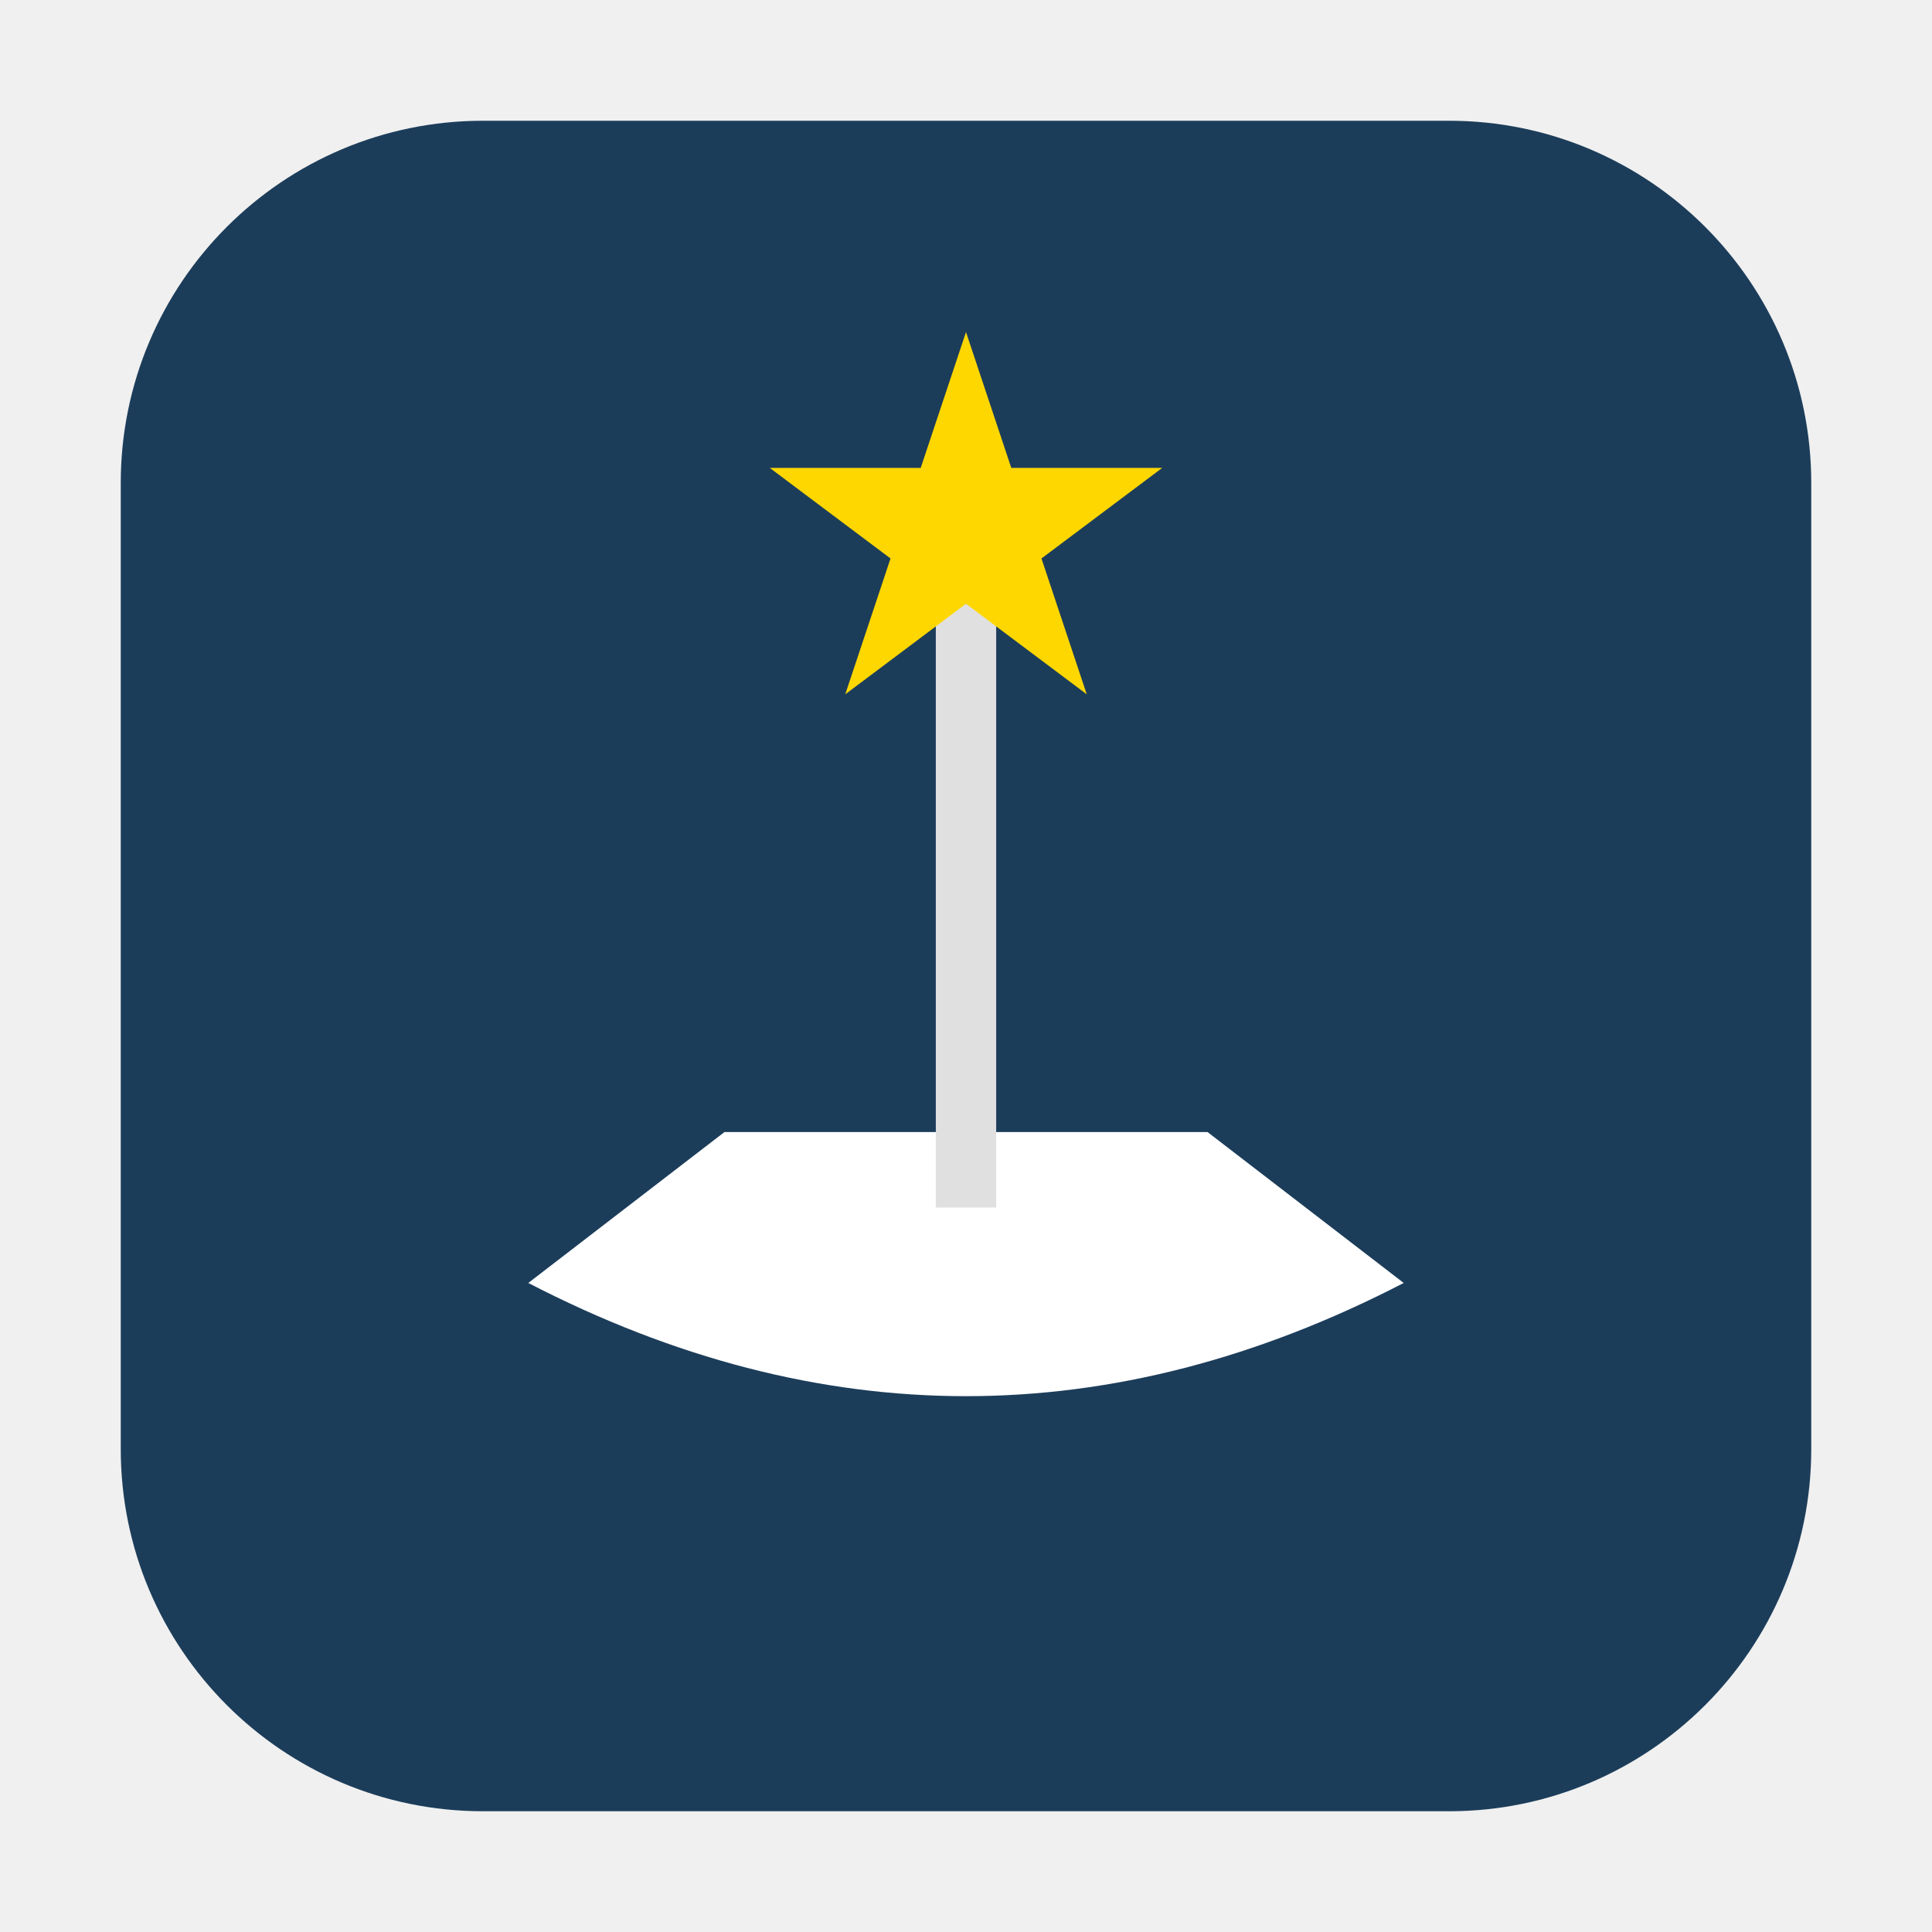
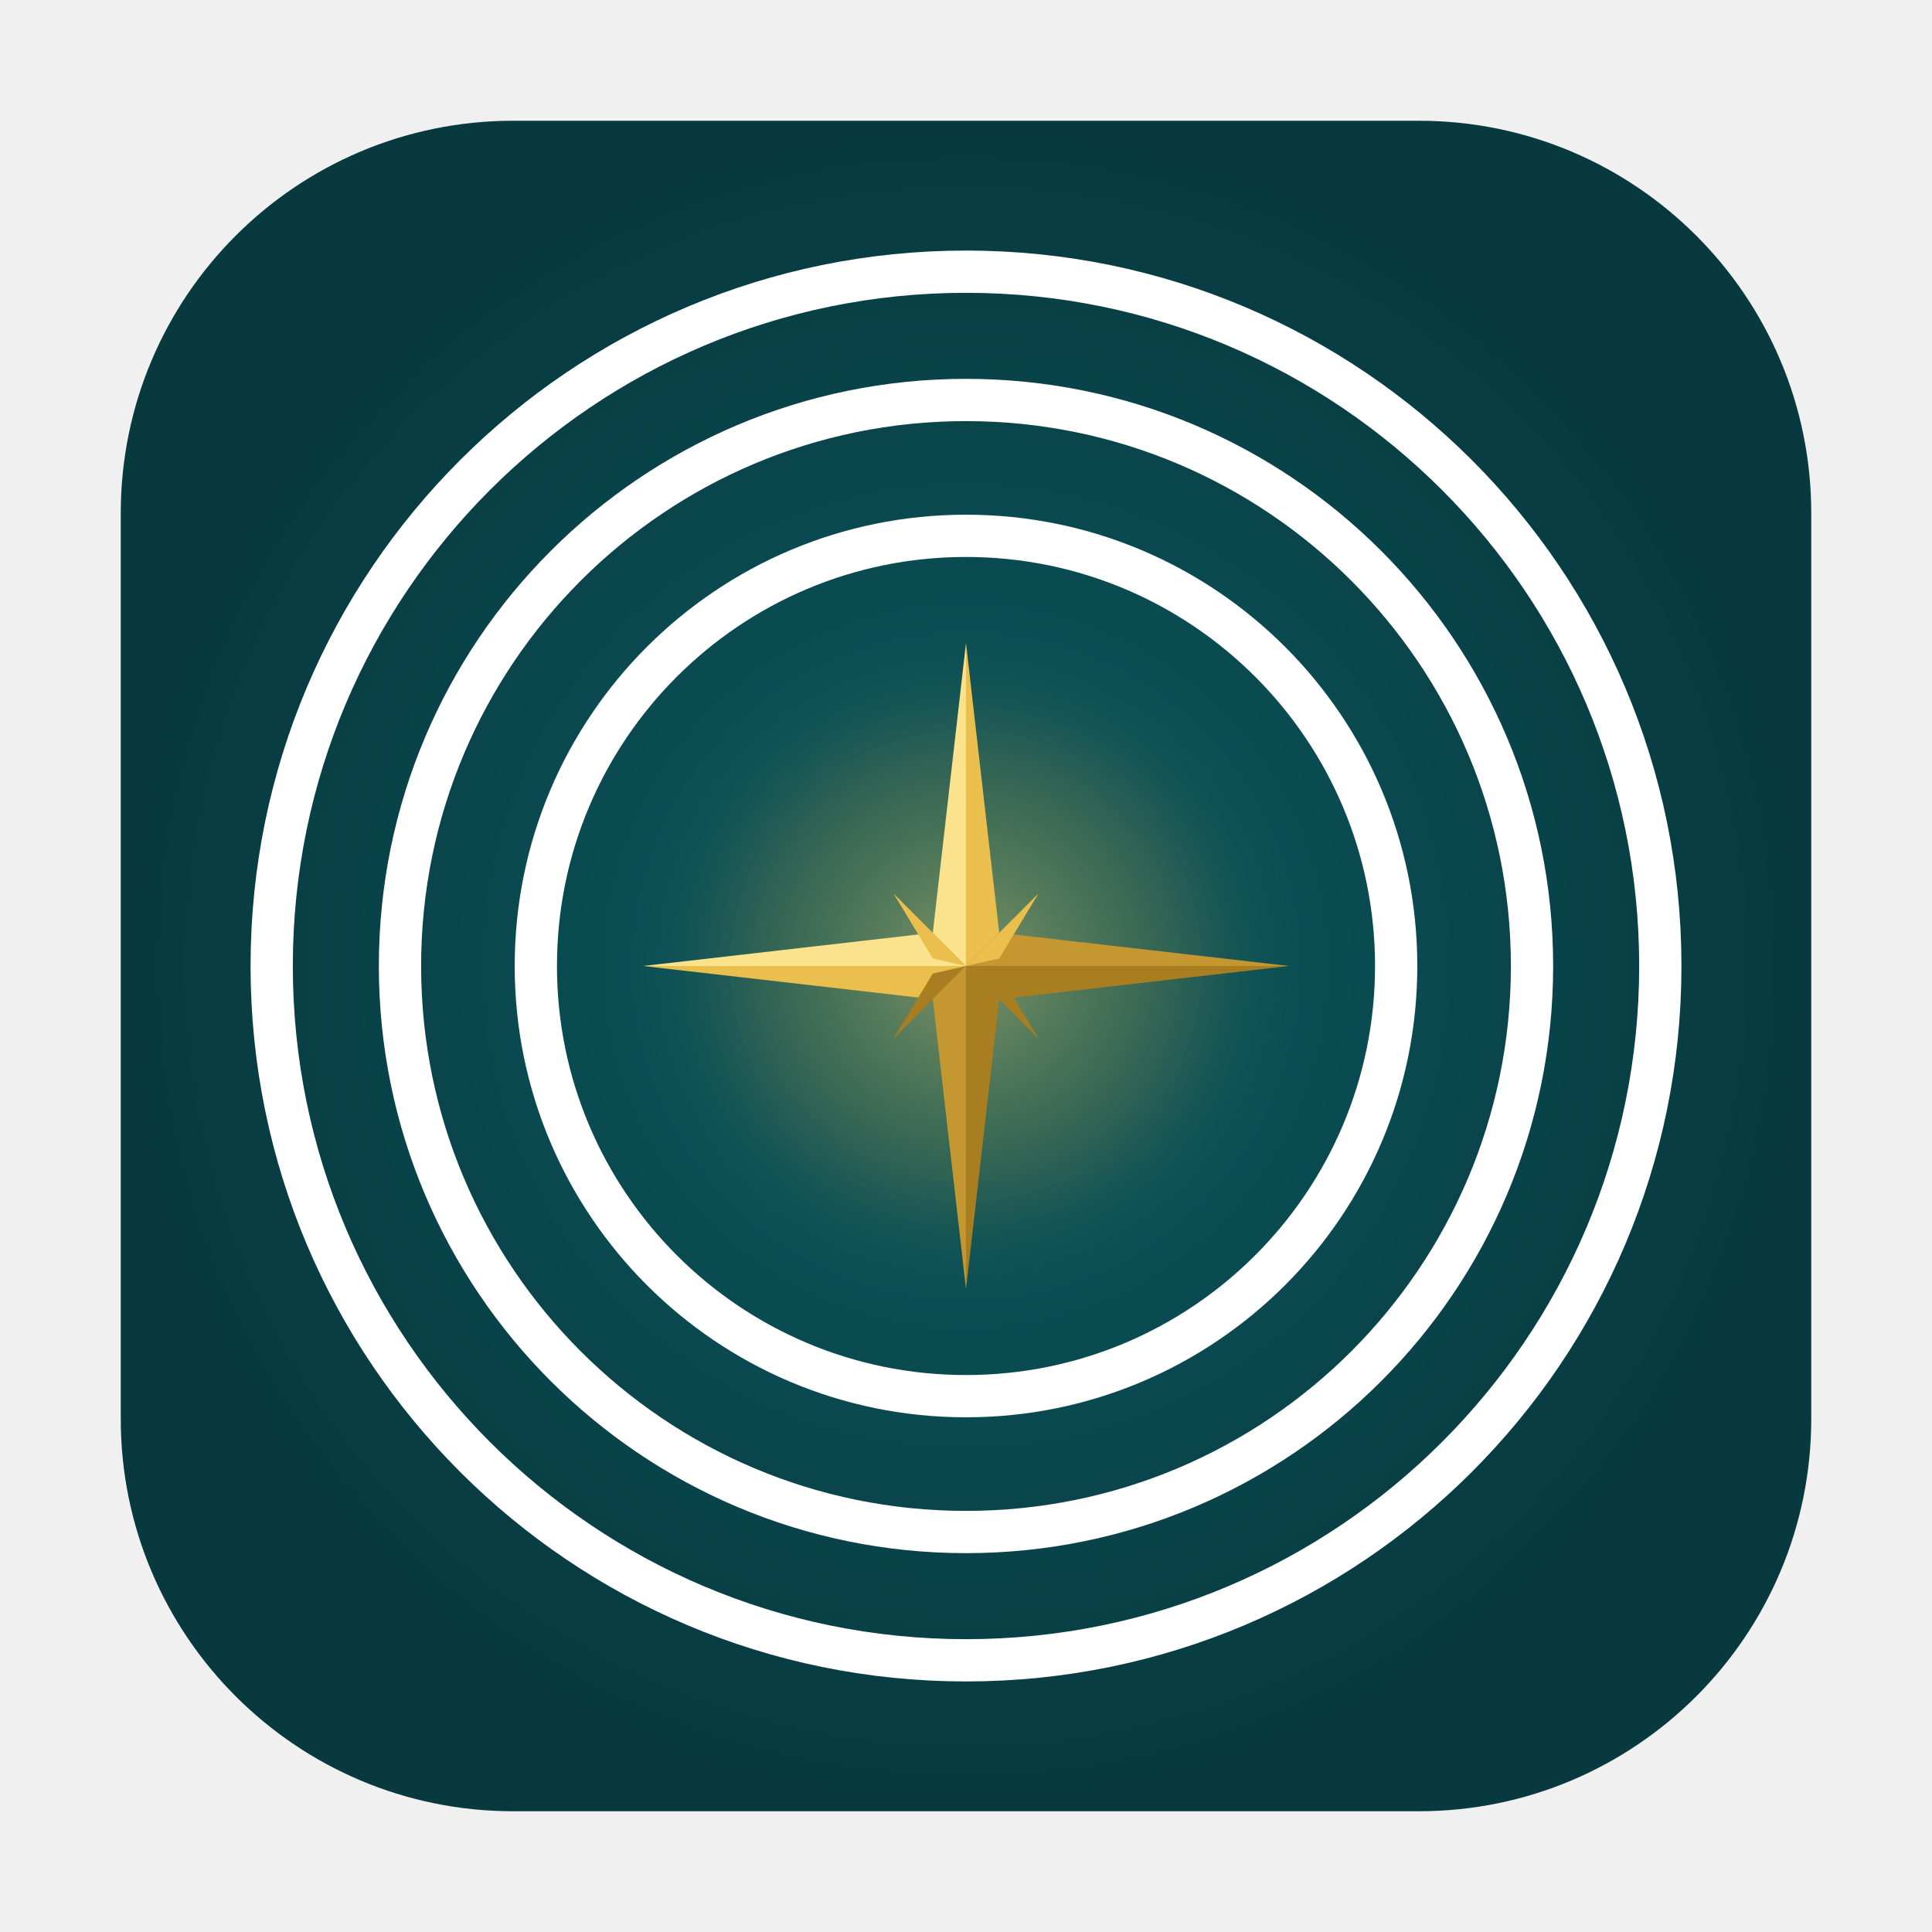
<svg xmlns="http://www.w3.org/2000/svg" viewBox="0 0 128 128" width="128" height="128">
-   <rect x="8" y="8" width="112" height="112" rx="24" fill="#1c3d5a" />
-   <path d="M 35 85 Q 64 100 93 85 L 80 75 L 48 75 Z" fill="#ffffff" />
-   <rect x="62" y="40" width="4" height="40" fill="#e0e0e0" />
-   <path d="M 64 22 L 67 31 L 77 31 L 69 37 L 72 46 L 64 40 L 56 46 L 59 37 L 51 31 L 61 31 Z" fill="#FFD700" />
+   <defs>
+     <radialGradient id="teal-radial" cx="50%" cy="50%" r="50%" fx="50%" fy="50%">
+       <stop offset="0%" stop-color="#0c5b62" />
+       <stop offset="100%" stop-color="#07393e" />
+     </radialGradient>
+     <radialGradient id="star-glow" cx="50%" cy="50%" r="45%">
+       <stop offset="0%" stop-color="#ffd768" stop-opacity="0.45" />
+       <stop offset="60%" stop-color="#f5ba38" stop-opacity="0.15" />
+       <stop offset="100%" stop-color="#0a4c52" stop-opacity="0" />
+     </radialGradient>
+     <style>
+       .squircle-bg {
+         fill: url(#teal-radial);
+       }
+       .ring {
+         fill: none;
+         stroke: #ffffff;
+         stroke-width: 2.8;
+       }
+       .star-facet-light {
+         fill: #fbe28c;
+       }
+       .star-facet-mid {
+         fill: #eabf4e;
+       }
+       .star-facet-dark {
+         fill: #c59730;
+       }
+       .star-facet-deep {
+         fill: #a97e20;
+       }
+     </style>
+   </defs>
+   <rect class="squircle-bg" x="8" y="8" width="112" height="112" rx="26" ry="26" />
+   <circle class="ring" cx="64" cy="64" r="46" />
+   <circle class="ring" cx="64" cy="64" r="37.5" />
+   <circle class="ring" cx="64" cy="64" r="28.5" />
+   <circle cx="64" cy="64" r="26" fill="url(#star-glow)" />
+   <g id="star-facets">
+     <polygon class="star-facet-light" points="64,42.6 64,64 61.8,61.8" />
+     <polygon class="star-facet-mid" points="64,42.6 64,64 66.2,61.8" />
+     <polygon class="star-facet-dark" points="64,85.4 64,64 61.8,66.2" />
+     <polygon class="star-facet-deep" points="64,85.4 64,64 66.2,66.2" />
+     <polygon class="star-facet-light" points="42.6,64 64,64 61.8,61.8" />
+     <polygon class="star-facet-mid" points="42.6,64 64,64 61.8,66.2" />
+     <polygon class="star-facet-dark" points="85.4,64 64,64 66.2,61.8" />
+     <polygon class="star-facet-deep" points="85.4,64 64,64 66.2,66.2" />
+     <polygon class="star-facet-light" points="68.8,59.2 64,64 66.2,61.8" />
+     <polygon class="star-facet-mid" points="68.8,59.2 64,64 66.2,63.5" />
+     <polygon class="star-facet-light" points="59.2,59.2 64,64 61.8,61.8" />
+     <polygon class="star-facet-mid" points="59.2,59.2 64,64 61.8,63.5" />
+     <polygon class="star-facet-dark" points="68.8,68.8 64,64 66.2,66.2" />
+     <polygon class="star-facet-deep" points="68.8,68.8 64,64 66.2,64.5" />
+     <polygon class="star-facet-dark" points="59.2,68.8 64,64 61.8,66.2" />
+     <polygon class="star-facet-deep" points="59.2,68.8 64,64 61.8,64.5" />
+   </g>
</svg>
